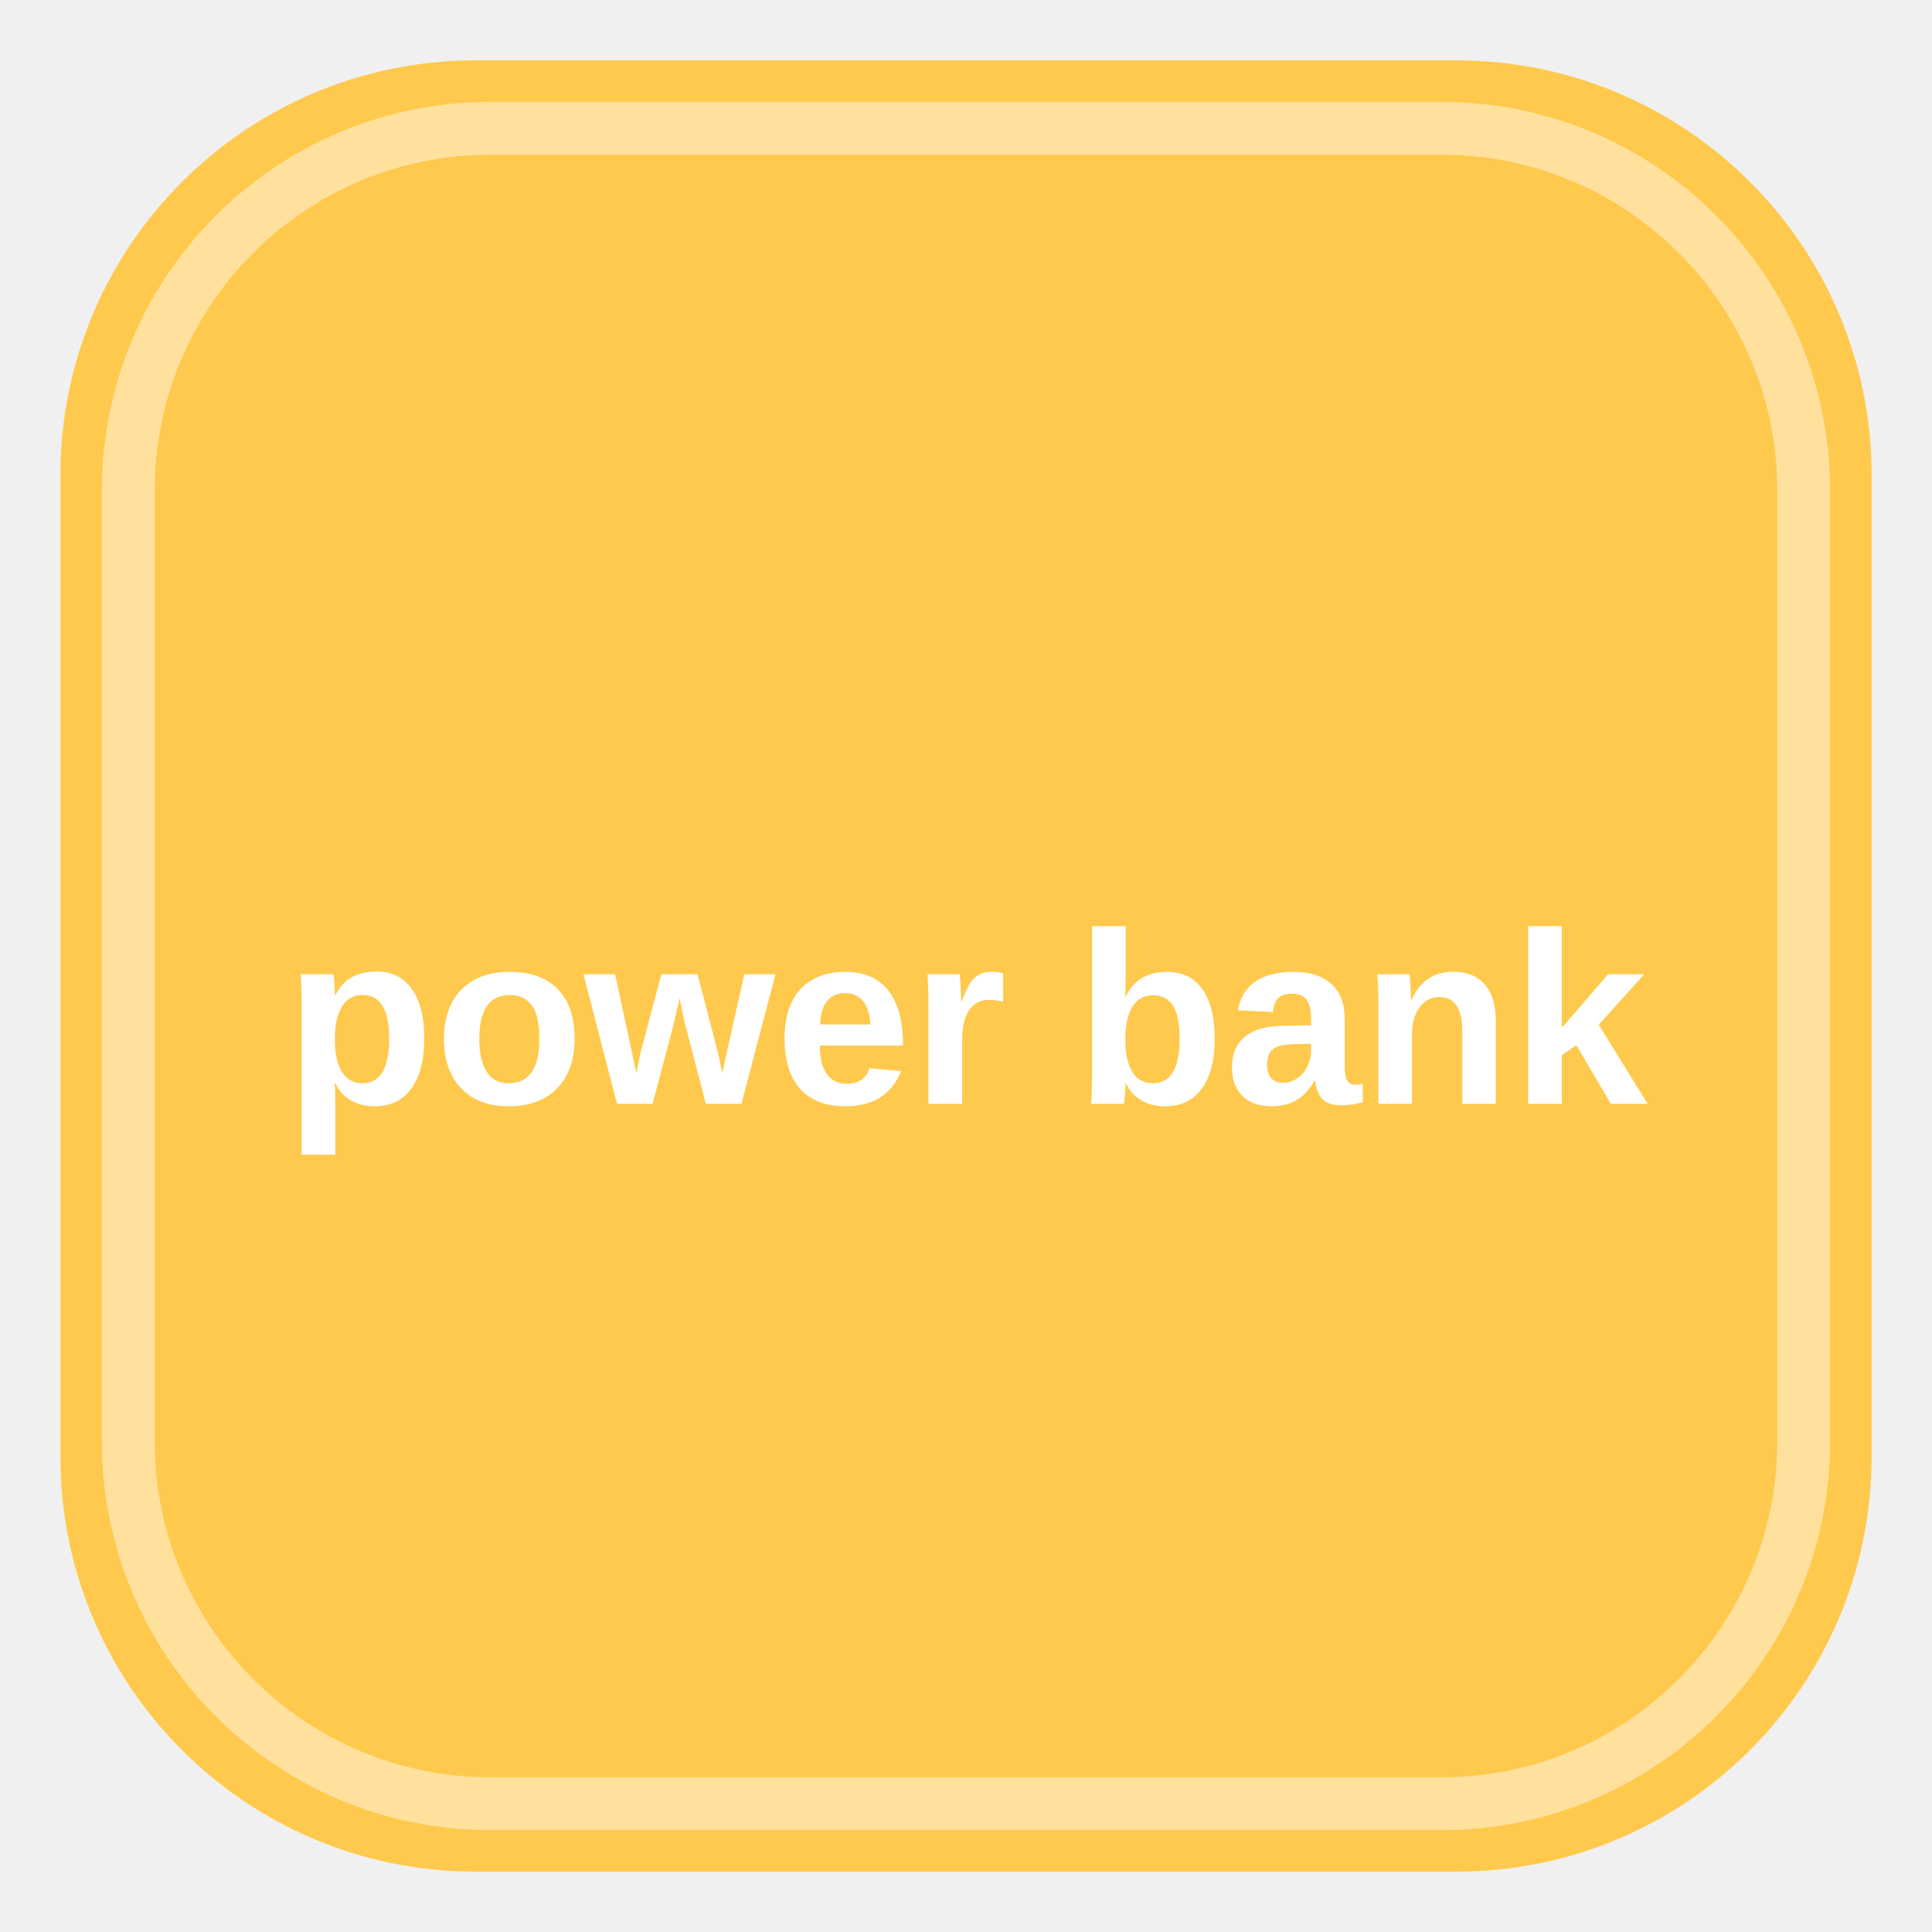
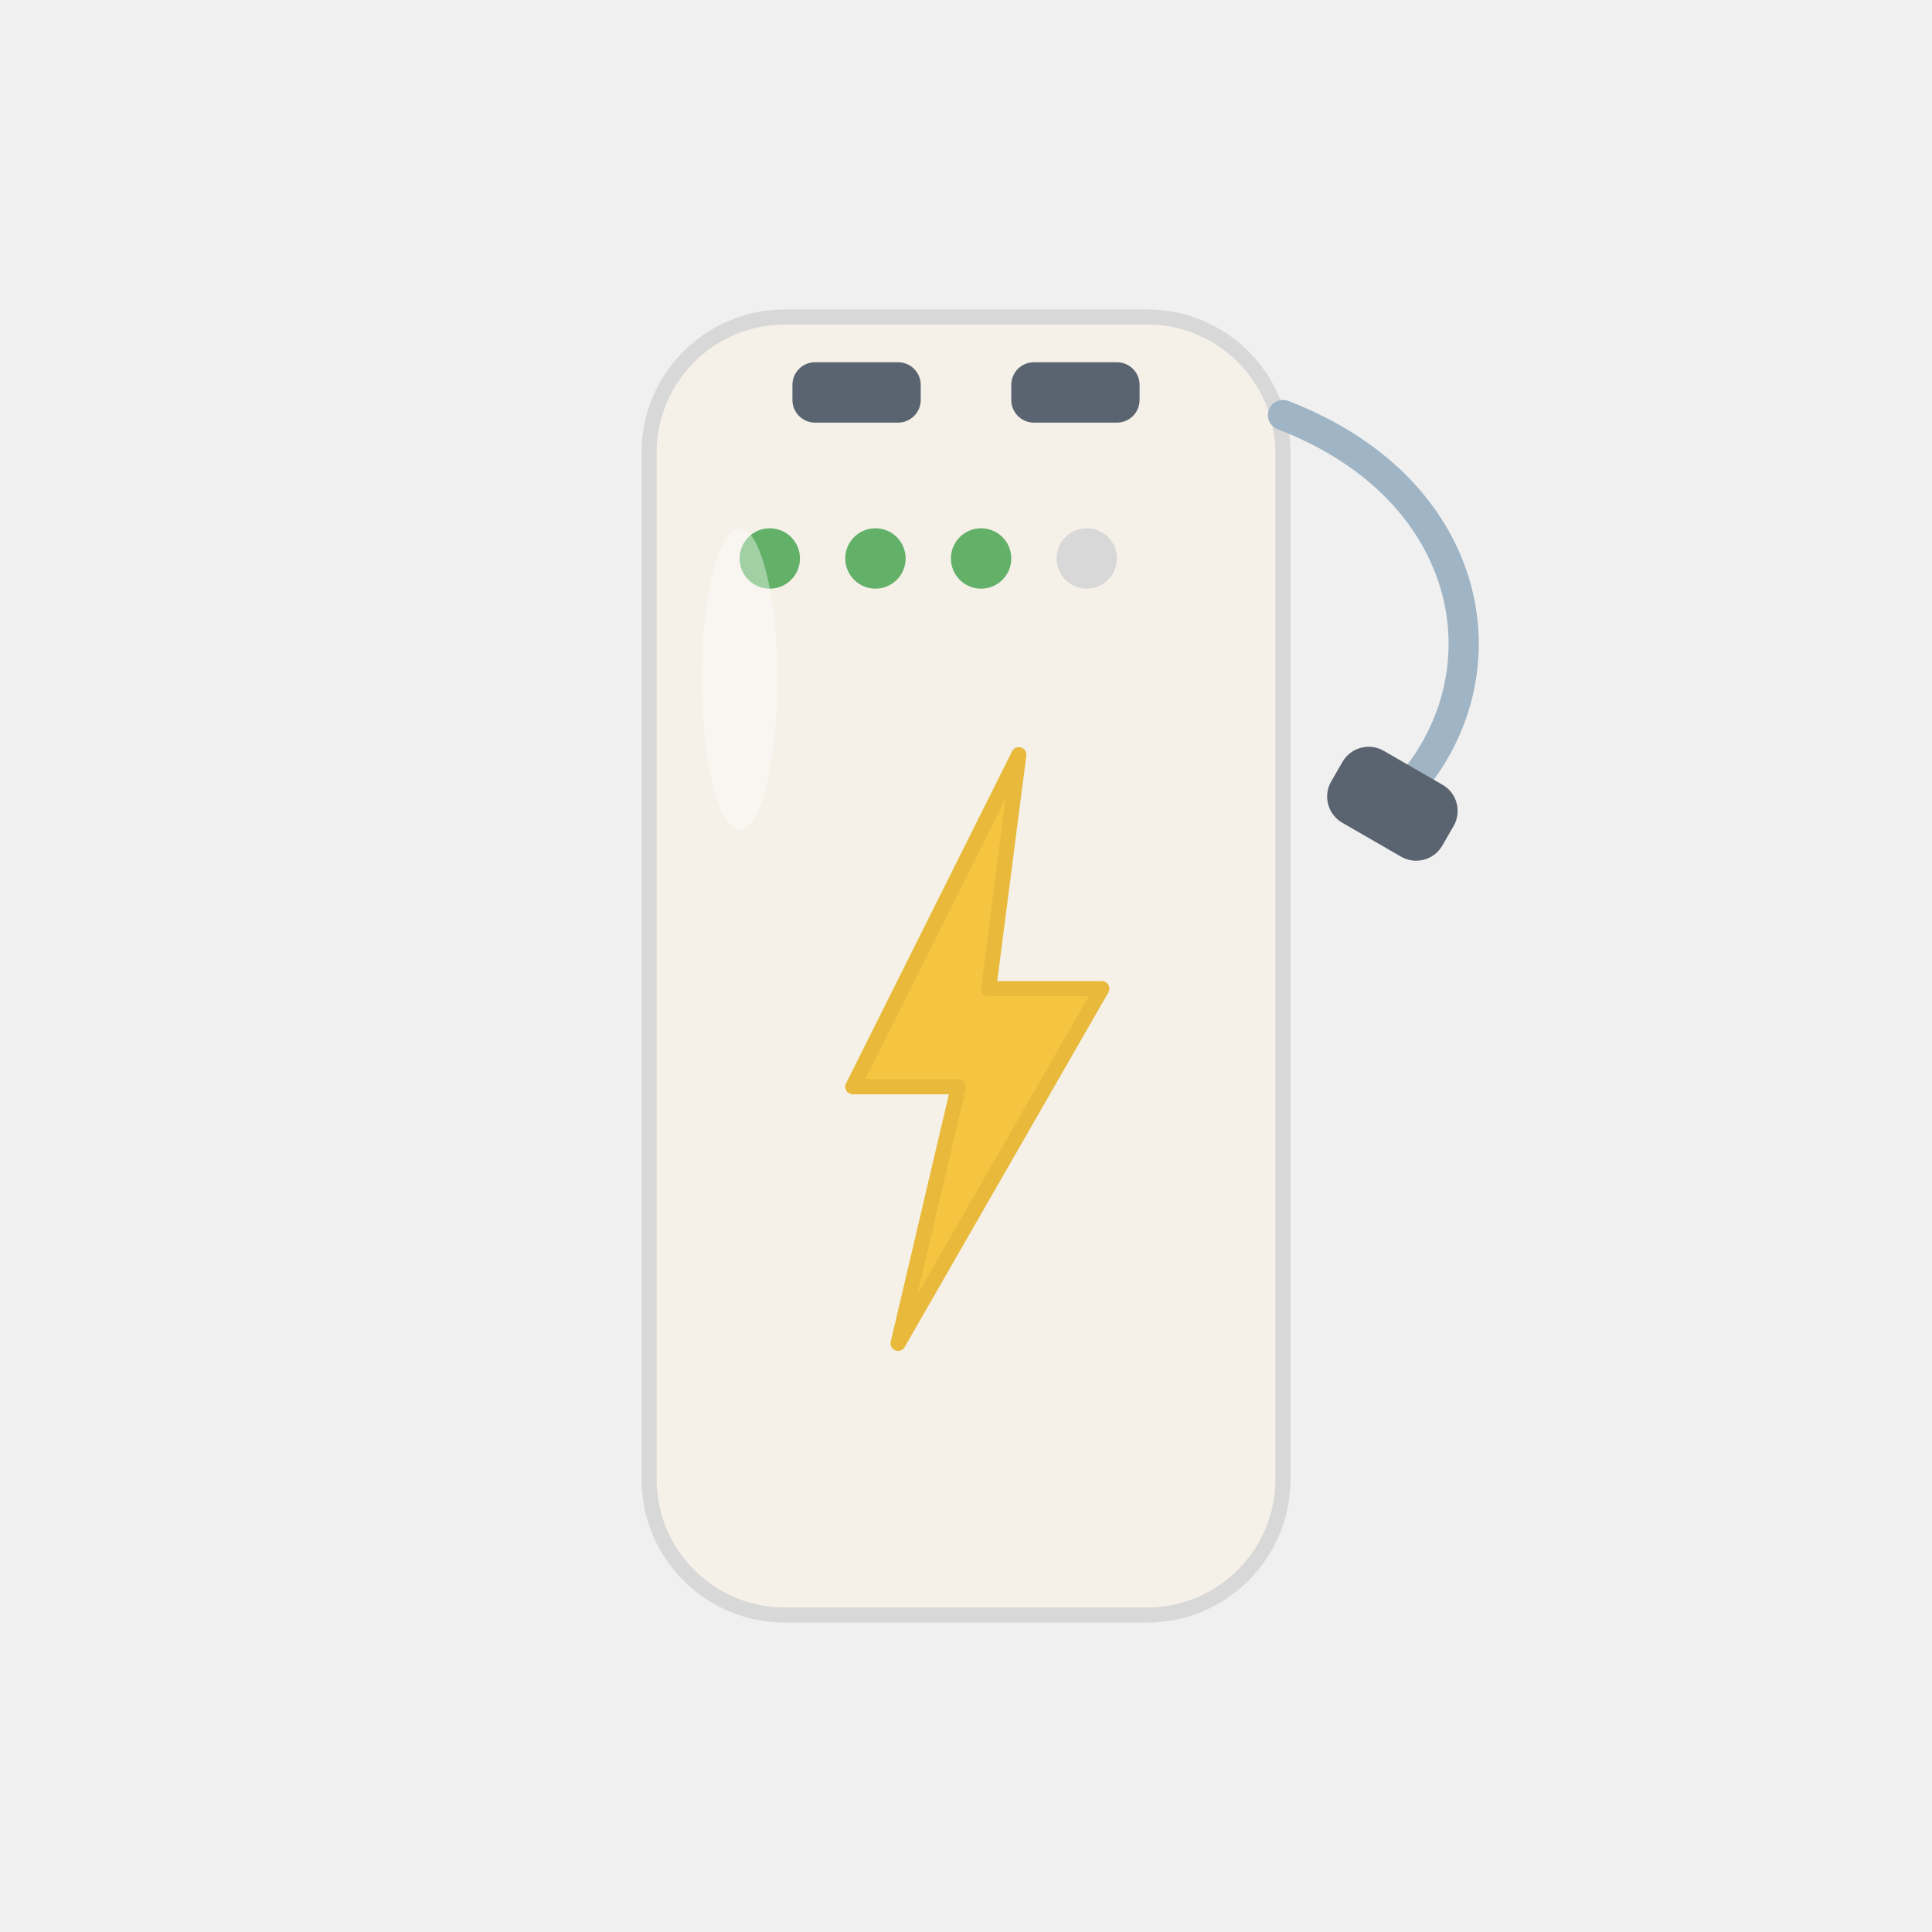
<svg xmlns="http://www.w3.org/2000/svg" width="512" height="512" viewBox="0 0 512 512">
-   <rect x="16" y="16" width="480" height="480" rx="110" fill="#FFC94D" />
-   <rect x="34" y="34" width="444" height="444" rx="96" fill="none" stroke="rgba(255,255,255,0.45)" stroke-width="14" />
-   <text x="256" y="270" font-family="Arial, Helvetica, sans-serif" font-weight="bold" font-size="65" fill="#FFFFFF" text-anchor="middle" dominant-baseline="central">power bank</text>
+   <rect x="172" y="84" width="168" height="344" rx="36" fill="#F5F0E8" stroke="#D8D8D8" stroke-width="4" />
+   <rect x="210" y="96" width="34" height="16" rx="6" fill="#5A6470" />
+   <rect x="268" y="96" width="34" height="16" rx="6" fill="#5A6470" />
+   <circle cx="204" cy="148" r="8" fill="#63B068" />
+   <circle cx="232" cy="148" r="8" fill="#63B068" />
+   <circle cx="260" cy="148" r="8" fill="#63B068" />
+   <circle cx="288" cy="148" r="8" fill="#D8D8D8" />
+   <path d="M270 200 L226 288 L254 288 L238 356 L292 262 L262 262 Z" fill="#F5C542" stroke="#E8B93A" stroke-width="4" stroke-linejoin="round" />
+   <path d="M340 110 C392 130 400 180 372 210" stroke="#9FB4C4" stroke-width="8" fill="none" stroke-linecap="round" stroke-linejoin="round" opacity="1" />
+   <rect x="352" y="202" width="34" height="22" rx="8" fill="#5A6470" transform="rotate(30 369 213)" />
+   <ellipse cx="196" cy="180" rx="10" ry="40" fill="#FFFFFF" opacity="0.4" />
</svg>
